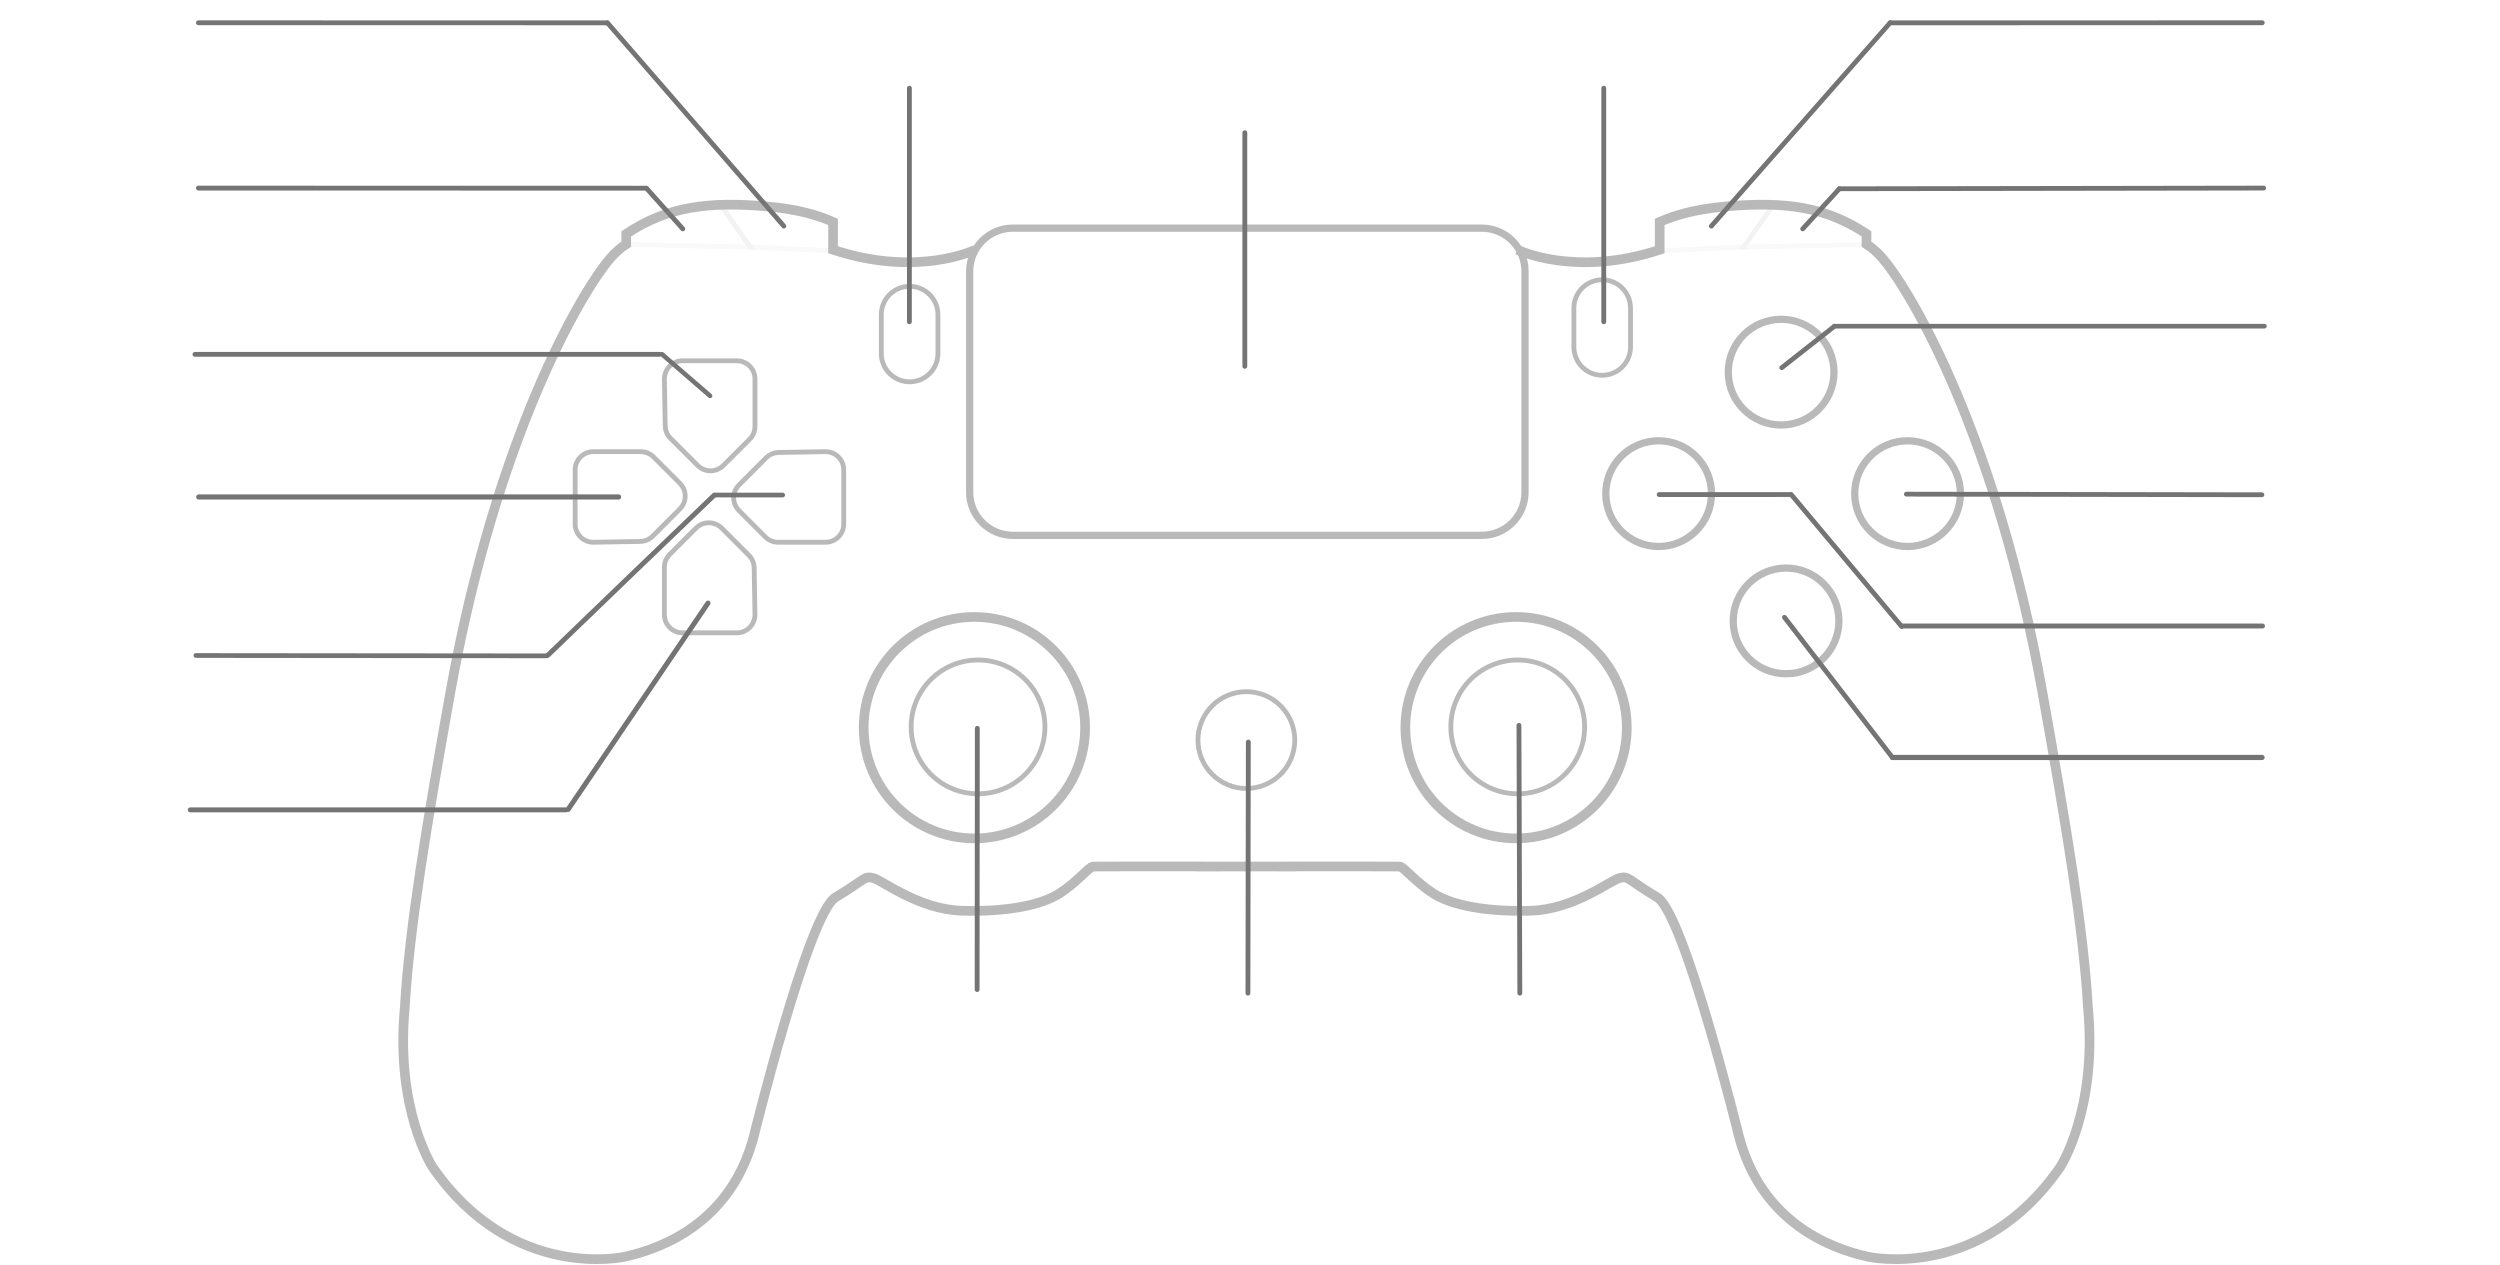
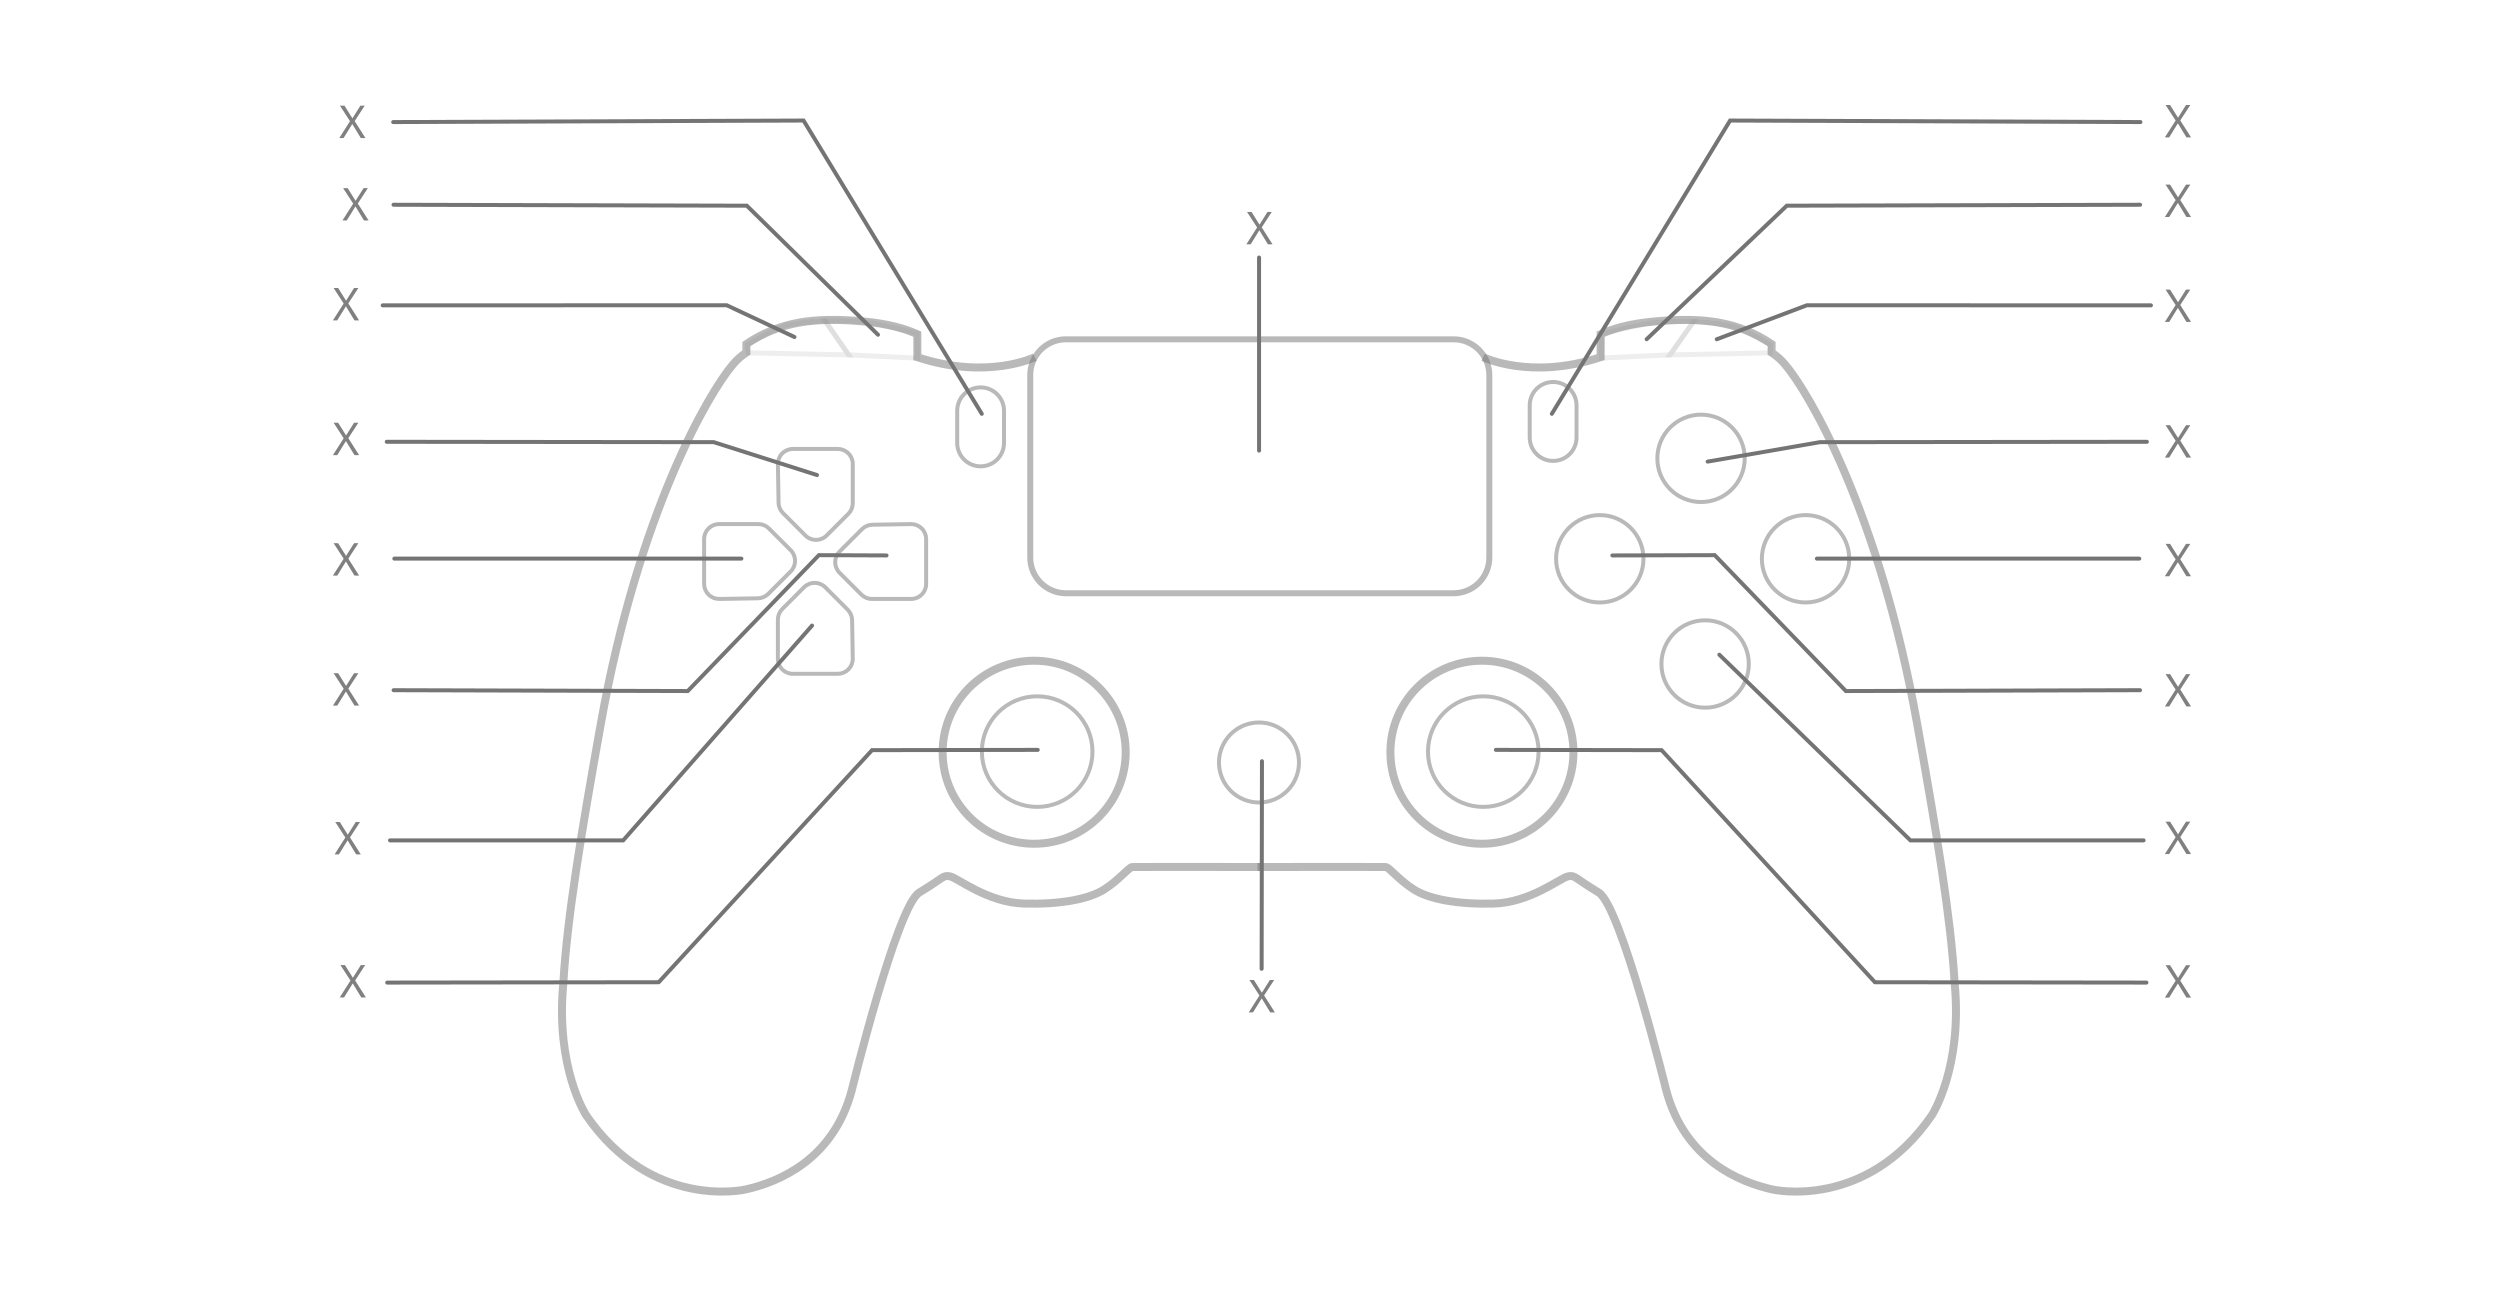
- <svg xmlns="http://www.w3.org/2000/svg" width="1033.296" height="522.442" viewBox="0 0 1033.296 522.442" version="1.1" id="svg75">
+ <svg xmlns="http://www.w3.org/2000/svg" width="1250" height="650" viewBox="0 0 1250 650" version="1.1" id="svg75" fill="none">
  <defs id="defs79" />
-   <g id="ps4_android" transform="translate(-1896.351 -1533.57)">
-     <path id="path_4780" d="M 0,0 168.983,0.027" transform="translate(1978.356,1542.979)" fill="none" stroke="#747474" stroke-linecap="round" stroke-width="2" />
-     <path id="path_4820" d="M 0,0 185.114,0.039" transform="translate(1978.356,1611.312)" fill="none" stroke="#747474" stroke-linecap="round" stroke-width="2" />
-     <path id="path_4865" d="m 1978.496,1738.975 h 173.523" fill="none" stroke="#747474" stroke-linecap="round" stroke-width="2.136" />
-     <path id="path_3656" d="M 10.189,0.348 55.798,54.833" transform="translate(2626.548,1737.683)" fill="none" stroke="#747474" stroke-linecap="round" stroke-width="2" />
-     <path id="path_4867" d="m 2831.245,1738.066 -146.944,-0.253" fill="none" stroke="#747474" stroke-linecap="round" stroke-width="1.984" />
-     <path id="path_4868" d="M 27.019,0 -27.375,0.006" transform="translate(2609.481,1737.975)" fill="none" stroke="#747474" stroke-linecap="round" stroke-width="2" />
-     <path id="path_4895" d="M 2831.485,1792.306 H 2682.548" fill="none" stroke="#747474" stroke-linecap="round" stroke-width="2.044" />
-     <path id="path_4896" d="M 2831.311,1846.638 H 2678.532" fill="none" stroke="#747474" stroke-linecap="round" stroke-width="2.139" />
-     <path id="path_3658" d="M -17.066,-23.839 27.564,34.096" transform="translate(2650.958,1812.558)" fill="none" stroke="#747474" stroke-linecap="round" stroke-width="2" />
-     <path id="path_4821" d="m 2178.554,1628.167 -14.849,-16.622" fill="none" stroke="#747474" stroke-linecap="round" stroke-width="2" />
-     <path id="path_4781" d="m 2147.43,1543.029 72.888,83.994" fill="none" stroke="#747474" stroke-linecap="round" stroke-width="2" />
-     <path id="path_4782" d="m 2831.39,1542.978 -153.863,0.033" fill="none" stroke="#747474" stroke-linecap="round" stroke-width="1.998" />
-     <path id="path_4822" d="m 2831.956,1611.305 -175.36,0.284" fill="none" stroke="#747474" stroke-linecap="round" stroke-width="1.986" />
-     <path id="path_4823" d="m 2641.443,1628.167 15.145,-16.584" fill="none" stroke="#747474" stroke-linecap="round" stroke-width="2" />
-     <path id="path_4783" d="M 2677.57,1542.997 2603.68,1627.023" fill="none" stroke="#747474" stroke-linecap="round" stroke-width="2" />
-     <path id="path_4897" d="M 0.08,-11.417 0,96.555" transform="translate(2300.217,1846.016)" fill="none" stroke="#747474" stroke-linecap="round" stroke-width="2" />
-     <path id="path_4824" d="M0,0V96.555" transform="translate(2272.217 1570.016)" fill="none" stroke="#747474" stroke-linecap="round" stroke-width="2" />
-     <path id="path_4825" d="M0,0V96.555" transform="translate(2559.217 1570.016)" fill="none" stroke="#747474" stroke-linecap="round" stroke-width="2" />
-     <path id="path_4898" d="M 0.163,-25.06 0,78.73" transform="translate(2412.142,1865.326)" fill="none" stroke="#747474" stroke-linecap="round" stroke-width="2" />
-     <path id="path_4899" d="M -0.361,-12.639 0,98.041" transform="translate(2524.523,1846.016)" fill="none" stroke="#747474" stroke-linecap="round" stroke-width="2" />
-     <g id="ps4pro" transform="translate(6310.176 10257.991)">
-       <g id="组_4415" transform="translate(-4247.176 -8639.834)" opacity="0.5">
-         <g id="组_4404" transform="translate(0 0)">
-           <path id="path_t" d="M17.822,0H211.717a17.867,17.867,0,0,1,17.822,17.911v91.154a17.867,17.867,0,0,1-17.822,17.911H17.822A17.867,17.867,0,0,1,0,109.065V17.911A17.867,17.867,0,0,1,17.822,0Z" transform="translate(234.129 9.709)" fill="none" stroke="#747474" stroke-width="3" />
-           <circle id="path_l3" cx="27.65" cy="27.65" r="27.65" fill="none" stroke="#747474" stroke-width="2" transform="translate(209.945 188.205)" />
-           <circle id="path_r3" cx="27.65" cy="27.65" r="27.65" fill="none" stroke="#747474" stroke-width="2" transform="translate(433.003 188.205)" />
-           <circle id="path_triangle" cx="21.843" cy="21.843" r="21.843" transform="translate(547.683 47.384)" fill="none" stroke="#747474" stroke-width="3" />
-           <circle id="path_circle" cx="21.843" cy="21.843" r="21.843" transform="translate(599.943 97.603)" fill="none" stroke="#747474" stroke-width="3" />
-           <circle id="path_x" cx="21.843" cy="21.843" r="21.843" transform="translate(549.724 150.204)" fill="none" stroke="#747474" stroke-width="3" />
-           <circle id="path_square" cx="21.843" cy="21.843" r="21.843" transform="translate(497.056 97.603)" fill="none" stroke="#747474" stroke-width="3" />
-           <path id="path_up" d="M288.121,227.315h22.443a7.5,7.5,0,0,1,7.5,7.5v19.613a7.493,7.493,0,0,1-2.2,5.3L304.987,270.6a7.5,7.5,0,0,1-10.6,0L283.15,259.365a7.5,7.5,0,0,1-2.194-5.172l-.328-19.254A7.5,7.5,0,0,1,288.121,227.315Z" transform="translate(-172.668 -162.783)" fill="none" stroke="#747474" stroke-width="2" />
-           <path id="path_right" d="M369.619,291.879v22.443a7.5,7.5,0,0,1-7.5,7.5H342.51a7.494,7.494,0,0,1-5.3-2.2l-10.878-10.877a7.5,7.5,0,0,1,0-10.6l11.237-11.237a7.5,7.5,0,0,1,5.171-2.194L362,284.385A7.5,7.5,0,0,1,369.619,291.879Z" transform="translate(-187.541 -182.29)" fill="none" stroke="#747474" stroke-width="2" />
-           <path id="path_left" d="M224.577,314.322V291.88a7.5,7.5,0,0,1,7.5-7.495h19.613a7.494,7.494,0,0,1,5.3,2.2l10.878,10.878a7.5,7.5,0,0,1,0,10.6l-11.237,11.236a7.5,7.5,0,0,1-5.171,2.195l-19.254.328A7.5,7.5,0,0,1,224.577,314.322Z" transform="translate(-153.509 -182.29)" fill="none" stroke="#747474" stroke-width="2" />
-           <path id="path_down" d="M310.564,374.528H288.121a7.5,7.5,0,0,1-7.5-7.495V347.42a7.5,7.5,0,0,1,2.2-5.3L293.7,331.243a7.5,7.5,0,0,1,10.6,0l11.236,11.237a7.5,7.5,0,0,1,2.194,5.172l.328,19.254A7.5,7.5,0,0,1,310.564,374.528Z" transform="translate(-172.668 -197.557)" fill="none" stroke="#747474" stroke-width="2" />
-           <rect id="path_options" width="23.408" height="39.467" rx="11.704" transform="translate(483.865 31.053)" fill="none" stroke="#747474" stroke-width="2" />
-           <path id="path_3404" d="M230.053,154.69s23.6,11.613,58.741,0V143.181c5.844-2.541,13.7-5.182,27.456-6.407,24.045-2.14,41.164.066,58.025,11.335v4.262a30.664,30.664,0,0,1,6.625,5.854c12.247,14.289,47.273,74.291,66.125,179.622,9.707,54.235,16.938,97.438,18.775,129.944,4.021,42.24-11.4,65.932-11.4,65.932C421.429,581.6,374.8,570.868,374.8,570.868c-16.919-3.757-43.885-15.017-53.157-49.381,0,0-22.67-92.43-33.854-99.141-12.248-7.349-11.656-8.851-15.433-8.035s-18.781,13.065-36.95,13.575-32.458-2.245-40.012-7.043-12.351-11.126-14.086-11.228c-.9-.052-23.163-.051-44.5-.037v.037s-8.259-.01-19.578-.021" transform="translate(230.535 -136.044)" fill="none" stroke="#747474" stroke-width="4" />
-           <circle id="path_ps" cx="20.006" cy="20.006" r="20.006" transform="translate(328.492 201.293)" fill="none" stroke="#747474" stroke-width="2" />
-           <rect id="path_create" width="23.408" height="39.467" rx="11.704" transform="translate(197.609 33.756)" fill="none" stroke="#747474" stroke-width="2" />
-           <path id="path_3" d="m 353.648,154.69 c 0,0 -23.6,11.613 -58.741,0 v -11.509 c -5.844,-2.541 -13.7,-5.182 -27.456,-6.407 -24.045,-2.14 -41.164,0.066 -58.025,11.335 v 4.262 a 30.665,30.665 0 0 0 -6.625,5.854 c -12.247,14.289 -47.273,74.291 -66.125,179.622 -9.707,54.235 -16.938,97.438 -18.775,129.944 -4.021,42.239 11.4,65.932 11.4,65.932 32.971,47.877 79.599,37.145 79.599,37.145 16.919,-3.757 43.885,-15.017 53.157,-49.381 0,0 22.67,-92.43 33.854,-99.141 12.248,-7.349 11.656,-8.851 15.433,-8.034 3.777,0.817 18.781,13.065 36.95,13.575 18.169,0.51 32.458,-2.245 40.012,-7.043 7.554,-4.798 12.351,-11.126 14.086,-11.228 0.9,-0.053 23.163,-0.051 44.5,-0.037 v 0.037 c 0,0 8.259,-0.01 19.578,-0.021" transform="translate(-117.232,-136.044)" fill="none" stroke="#747474" stroke-width="4" style="display:inline" />
-         </g>
-         <g id="椭圆_2190" transform="translate(188.326 168.412)" fill="none" stroke="#747474" stroke-width="4">
-           <circle cx="47.762" cy="47.762" r="47.762" stroke="none" id="circle59" />
-           <circle cx="47.762" cy="47.762" r="45.762" fill="none" id="circle61" />
-         </g>
-         <g id="椭圆_2209" transform="translate(412.21 168.412)" fill="none" stroke="#747474" stroke-width="4">
-           <circle cx="47.762" cy="47.762" r="47.762" stroke="none" id="circle64" />
-           <circle cx="47.762" cy="47.762" r="45.762" fill="none" id="circle66" />
-         </g>
-       </g>
+   <g id="group_texts" transform="translate(43.75825,11.51837)">
+     <g id="inputs" transform="translate(62.01935,48.73171)">
+       <circle id="path_b0" cx="746.78" cy="271.74" r="21.843" fill="transparent" cursor="pointer" stroke="#747474" stroke-width="2" opacity="0.5" />
+       <circle id="path_b1" cx="796.999" cy="219.139" r="21.843" fill="transparent" cursor="pointer" stroke="#747474" stroke-width="2" opacity="0.5" />
+       <circle id="path_b2" cx="694.112" cy="219.139" r="21.843" fill="transparent" cursor="pointer" stroke="#747474" stroke-width="2" opacity="0.5" />
+       <circle id="path_b3" cx="744.739" cy="168.92" r="21.843" fill="transparent" cursor="pointer" stroke="#747474" stroke-width="2" opacity="0.5" />
+       <path id="path_b4" d="m 306.721,100.096 11.783,17.09 34.493,1.632 -0.305,-12.38 c 0,0 -17.34,-4.602 -26.215,-5.702 -6.538,-0.81 -19.755,-0.64 -19.755,-0.64 z" fill="transparent" cursor="pointer" stroke="#747474" stroke-width="2.5" opacity="0.5" stroke-opacity="0.25" />
+       <path id="path_b5" d="m 740.997,100.494 -11.729,16.683 -34.337,1.593 0.303,-12.085 c 0,0 17.262,-4.492 26.097,-5.566 6.509,-0.791 19.666,-0.625 19.666,-0.625 z" fill="transparent" cursor="pointer" stroke="#747474" stroke-width="2.5" opacity="0.5" stroke-opacity="0.25" />
+       <path id="path_b6" d="m 306.81,100.242 11.798,16.977 -50.316,-1.047 -0.333,-4.003 c 0,0 11.699,-7.33 18.221,-9.342 6.623,-2.043 20.631,-2.585 20.631,-2.585 z" fill="transparent" cursor="pointer" stroke="#747474" stroke-width="2.5" opacity="0.5" stroke-opacity="0.25" />
+       <path id="path_b7" d="m 740.908,100.636 -11.744,16.573 50.088,-1.022 0.332,-3.907 c 0,0 -11.646,-7.155 -18.139,-9.119 -6.593,-1.994 -20.538,-2.524 -20.538,-2.524 z" fill="transparent" cursor="pointer" stroke="#747474" stroke-width="2.5" opacity="0.5" stroke-opacity="0.25" />
+       <rect id="path_b8" width="23.408" height="39.467" rx="11.704" fill="transparent" cursor="pointer" stroke="#747474" stroke-width="2" x="372.822" y="133.449" opacity="0.5" />
+       <rect id="path_b9" width="23.408" height="39.467" rx="11.704" fill="transparent" cursor="pointer" stroke="#747474" stroke-width="2" x="659.078" y="130.746" opacity="0.5" />
+       <circle id="path_b10" cx="412.808" cy="315.548" r="27.65" fill="transparent" cursor="pointer" stroke="#747474" stroke-width="2" opacity="0.5" />
+       <circle id="path_b11" cx="635.866" cy="315.548" r="27.65" fill="transparent" cursor="pointer" stroke="#747474" stroke-width="2" opacity="0.5" />
+       <path id="path_b12" d="m 290.666,164.225 h 22.443 a 7.5,7.5 0 0 1 7.5,7.5 v 19.613 a 7.493,7.493 0 0 1 -2.2,5.3 l -10.877,10.872 a 7.5,7.5 0 0 1 -10.6,0 l -11.237,-11.235 a 7.5,7.5 0 0 1 -2.194,-5.172 l -0.328,-19.254 a 7.5,7.5 0 0 1 7.493,-7.624 z" fill="transparent" cursor="pointer" stroke="#747474" stroke-width="2" opacity="0.5" />
+       <path id="path_b13" d="m 313.109,276.664 h -22.443 a 7.5,7.5 0 0 1 -7.5,-7.495 v -19.613 a 7.5,7.5 0 0 1 2.2,-5.3 l 10.879,-10.877 a 7.5,7.5 0 0 1 10.6,0 l 11.236,11.237 a 7.5,7.5 0 0 1 2.194,5.172 l 0.328,19.254 a 7.5,7.5 0 0 1 -7.494,7.622 z" fill="transparent" cursor="pointer" stroke="#747474" stroke-width="2" opacity="0.5" />
+       <path id="path_b14" d="m 246.281,231.725 v -22.442 a 7.5,7.5 0 0 1 7.5,-7.495 h 19.613 a 7.494,7.494 0 0 1 5.3,2.2 l 10.878,10.878 a 7.5,7.5 0 0 1 0,10.6 l -11.237,11.236 a 7.5,7.5 0 0 1 -5.171,2.195 l -19.254,0.328 a 7.5,7.5 0 0 1 -7.629,-7.5 z" fill="transparent" cursor="pointer" stroke="#747474" stroke-width="2" opacity="0.5" />
+       <path id="path_b15" d="m 357.291,209.282 v 22.443 a 7.5,7.5 0 0 1 -7.5,7.5 h -19.609 a 7.494,7.494 0 0 1 -5.3,-2.2 l -10.878,-10.877 a 7.5,7.5 0 0 1 0,-10.6 l 11.237,-11.237 a 7.5,7.5 0 0 1 5.171,-2.194 l 19.26,-0.329 a 7.5,7.5 0 0 1 7.619,7.494 z" fill="transparent" cursor="pointer" stroke="#747474" stroke-width="2" opacity="0.5" />
+       <circle id="path_b16" cx="523.711" cy="320.992" r="20.006" fill="transparent" cursor="pointer" stroke="#747474" stroke-width="2" opacity="0.5" />
+       <path id="path_b17" d="m 427.164,109.402 h 193.895 a 17.867,17.867 0 0 1 17.822,17.911 v 91.154 a 17.867,17.867 0 0 1 -17.822,17.911 h -193.895 a 17.867,17.867 0 0 1 -17.822,-17.911 v -91.154 a 17.867,17.867 0 0 1 17.822,-17.911 z" fill="transparent" cursor="pointer" stroke="#747474" stroke-width="3" opacity="0.5" />
    </g>
-     <path id="path_l1" d="m 298.247,85.136 11.798,16.977 -50.316,-1.047 -0.333,-4.003 c 0,0 11.699,-7.33 18.221,-9.342 6.623,-2.043 20.631,-2.585 20.631,-2.585 z" fill="none" stroke="#747474" stroke-width="2.004" opacity="0.5" style="stroke:#b2b2b2;stroke-opacity:0.165" transform="translate(1896.351,1533.57)" />
-     <path id="path_l2" d="m 2194.508,1618.56 11.783,17.09 34.493,1.632 -0.305,-12.38 c 0,0 -17.34,-4.602 -26.215,-5.702 -6.538,-0.81 -19.755,-0.64 -19.755,-0.64 z" fill="none" stroke="#747474" stroke-width="2.004" opacity="0.5" style="stroke:#b2b2b2;stroke-opacity:0.165" />
-     <path id="path_r1" d="m 2628.695,1619.1 -11.744,16.573 50.088,-1.022 0.332,-3.907 c 0,0 -11.646,-7.155 -18.139,-9.119 -6.593,-1.994 -20.538,-2.524 -20.538,-2.524 z" fill="none" stroke="#747474" stroke-width="2.004" opacity="0.5" style="stroke:#b2b2b2;stroke-opacity:0.165" />
-     <path id="path_r2" d="m 2628.784,1618.958 -11.729,16.683 -34.337,1.593 0.303,-12.085 c 0,0 17.262,-4.492 26.097,-5.566 6.509,-0.791 19.666,-0.625 19.666,-0.625 z" fill="none" stroke="#747474" stroke-width="2.004" opacity="0.5" style="stroke:#b2b2b2;stroke-opacity:0.165" />
-     <path id="path_4986-1" d="m 1976.923,1680.028 h 192.059" fill="none" stroke="#747474" stroke-linecap="round" stroke-width="1.999" />
-     <path id="path_4987-1" d="m 2189.822,1697.183 -19.862,-17.194" fill="none" stroke="#747474" stroke-linecap="round" stroke-width="3.771" style="stroke-width:1.905;stroke-dasharray:none" />
-     <path id="path_3534-1" d="m 2191.587,1738.209 -33.104,31.788 -35.63,34.329" fill="none" stroke="#747474" stroke-linecap="round" stroke-width="2.147" style="stroke-width:2.047;stroke-dasharray:none" />
-     <path id="path_5033-8" d="m 2192.146,1738.176 h 27.686" fill="none" stroke="#747474" stroke-linecap="round" stroke-width="2.844" style="opacity:0.99;stroke-width:1.954;stroke-dasharray:none" />
-     <path id="path_5034-1" d="m 1977.312,1804.502 145.019,0.141" fill="none" stroke="#747474" stroke-linecap="round" stroke-width="1.95" />
-     <path id="path_5072-6" d="m 1974.986,1868.305 h 155.195" fill="none" stroke="#747474" stroke-linecap="round" stroke-width="2.036" />
-     <path id="path_3532-0" d="m 2188.979,1782.84 -57.812,85.278" fill="none" stroke="#747474" stroke-linecap="round" stroke-width="2.092" />
-     <path id="path_4991-4-1" d="m 2410.86,1588.419 v 96.555" fill="none" stroke="#747474" stroke-linecap="round" stroke-width="2" />
-     <path id="path_4986" d="M 2832.287,1668.394 H 2654.564" fill="none" stroke="#747474" stroke-linecap="round" stroke-width="1.919" />
-     <path id="path_4987" d="m 2632.791,1685.534 21.763,-17.109" fill="none" stroke="#747474" stroke-linecap="round" stroke-width="3.771" style="stroke-width:1.989;stroke-dasharray:none" />
+     <g id="group_body" transform="translate(62.01935,48.73171)">
+       <circle cx="635.185" cy="315.867" r="45.762" fill="none" id="path_axis_b15" opacity="0.5" stroke="#747474" stroke-width="4" />
+       <circle cx="411.301" cy="315.867" r="45.762" fill="none" id="path_axis_b14" opacity="0.5" stroke="#747474" stroke-width="4" />
+       <path id="path_left_body" d="m 411.629,118.339 c 0,0 -23.6,11.613 -58.741,0 v -11.509 c -5.844,-2.541 -13.7,-5.182 -27.456,-6.407 -24.045,-2.14 -41.164,0.066 -58.025,11.335 v 4.262 a 30.665,30.665 0 0 0 -6.625,5.854 c -12.247,14.289 -47.273,74.291 -66.125,179.622 -9.707,54.235 -16.938,97.438 -18.775,129.944 -4.021,42.239 11.4,65.932 11.4,65.932 32.971,47.877 79.599,37.145 79.599,37.145 16.919,-3.757 43.885,-15.017 53.157,-49.381 0,0 22.67,-92.43 33.854,-99.141 12.248,-7.349 11.656,-8.851 15.433,-8.034 3.777,0.817 18.781,13.065 36.95,13.575 18.169,0.51 32.458,-2.245 40.012,-7.043 7.554,-4.798 12.351,-11.126 14.086,-11.228 0.9,-0.053 23.163,-0.051 44.5,-0.037 v 0.037 c 0,0 8.259,-0.01 19.578,-0.021" fill="none" stroke="#747474" stroke-width="4" opacity="0.5" />
+       <path id="path_right_body" d="m 635.801,118.339 c 0,0 23.6,11.613 58.741,0 v -11.509 c 5.844,-2.541 13.7,-5.182 27.456,-6.407 24.045,-2.14 41.164,0.066 58.025,11.335 v 4.262 a 30.664,30.664 0 0 1 6.625,5.854 c 12.247,14.289 47.273,74.291 66.125,179.622 9.707,54.235 16.938,97.438 18.775,129.944 4.021,42.24 -11.4,65.932 -11.4,65.932 -32.971,47.877 -79.6,37.145 -79.6,37.145 -16.919,-3.757 -43.885,-15.017 -53.157,-49.381 0,0 -22.67,-92.43 -33.854,-99.141 -12.248,-7.349 -11.656,-8.851 -15.433,-8.035 -3.777,0.816 -18.781,13.065 -36.95,13.575 -18.169,0.51 -32.458,-2.245 -40.012,-7.043 -7.554,-4.798 -12.351,-11.126 -14.086,-11.228 -0.9,-0.052 -23.163,-0.051 -44.5,-0.037 v 0.037 c 0,0 -8.259,-0.01 -19.578,-0.021" fill="none" stroke="#747474" stroke-width="4" opacity="0.5" />
+     </g>
+     <g id="group_lines_left" transform="translate(171.9458,93.42107)">
+       <path id="path_line_b4" d="M -18.947,-2.561 157.708,-2.093 223.288,62.424" fill="none" stroke="#747474" stroke-linecap="round" stroke-width="2" />
+       <path id="path_line_b6" d="M 181.524,63.568 147.66,47.685 -24.356,47.739" fill="none" stroke="#747474" stroke-linecap="round" stroke-width="2" />
+       <path id="path_line_b8" d="m -19.107,-43.906 205.176,-0.761 89.119,146.639" fill="none" stroke="#747474" stroke-linecap="round" stroke-width="2" />
+       <path id="path_line_b10" d="m 303.168,270 -82.848,0.135 -106.665,116.04 -135.755,0.176" fill="none" stroke="#747474" stroke-linecap="round" stroke-width="2" />
+       <path id="path_line_b12" d="M 192.792,132.584 141.157,116.141 -22.331,115.955" fill="none" stroke="#747474" stroke-linecap="round" stroke-width="2" stroke-dasharray="none" />
+       <path id="path_line_b13" d="M -20.691,315.245 H 95.895 L 190.32,207.839" fill="none" stroke="#747474" stroke-linecap="round" stroke-width="2" />
+       <path id="path_line_b14" d="M -18.534,174.376 H 154.99" fill="none" stroke="#747474" stroke-linecap="round" stroke-width="2" />
+       <path id="path_line_b15" d="m -18.903,240.161 147.075,0.423 65.571,-67.945 33.815,0.145" fill="none" stroke="#747474" stroke-linecap="round" stroke-width="2" opacity="0.99" stroke-dasharray="none" />
+     </g>
+     <g id="group_lines_right" transform="matrix(-1,0,0,1,1007.352,93.42107)">
+       <path id="path_line_b0" d="M -20.691,315.245 H 95.895 l 95.546,-92.833" fill="none" stroke="#747474" stroke-linecap="round" stroke-width="2" />
+       <path id="path_line_b1" d="M -18.534,174.376 H 142.659" fill="none" stroke="#747474" stroke-linecap="round" stroke-width="2" />
+       <path id="path_line_b2" d="m -18.903,240.161 147.075,0.423 65.571,-67.945 51.19,0.145" fill="none" stroke="#747474" stroke-linecap="round" stroke-width="2" opacity="0.99" stroke-dasharray="none" />
+       <path id="path_line_b3" d="m 197.276,125.859 -56.119,-9.717 -163.488,-0.186" fill="none" stroke="#747474" stroke-linecap="round" stroke-width="2" stroke-dasharray="none" />
+       <path id="path_line_b5" d="M -18.947,-2.561 157.708,-2.093 227.772,64.666" fill="none" stroke="#747474" stroke-linecap="round" stroke-width="2" />
+       <path id="path_line_b7" d="m 192.734,64.689 -45.073,-17.004 -172.017,0.054" fill="none" stroke="#747474" stroke-linecap="round" stroke-width="2" />
+       <path id="path_line_b9" d="m -19.107,-43.906 205.176,-0.761 89.119,146.639" fill="none" stroke="#747474" stroke-linecap="round" stroke-width="2" />
+       <path id="path_line_b11" d="m 303.168,270 -82.848,0.135 -106.665,116.04 -135.755,0.176" fill="none" stroke="#747474" stroke-linecap="round" stroke-width="2" />
+     </g>
+     <g id="group_lines_center">
+       <path id="path_line_b16" d="M 587.221,369.088 587.058,472.878" fill="none" stroke="#747474" stroke-linecap="round" stroke-width="2" />
+       <path id="path_line_b17" d="m 585.775,117.242 v 96.555" fill="none" stroke="#747474" stroke-linecap="round" stroke-width="2" />
+     </g>
+     <text xml:space="preserve" x="585.961" y="110.654" text-anchor="middle" id="text_b17" font-style="normal" font-variant="normal" font-weight="500" font-stretch="normal" font-size="22.667px" font-family="Fira Mono for Powerline" fill="#808080">X</text>
+     <text xml:space="preserve" x="587.142" y="494.683" text-anchor="middle" id="text_b16" font-style="normal" font-variant="normal" font-weight="500" font-stretch="normal" font-size="22.667px" font-family="Fira Mono for Powerline" fill="#808080">X</text>
+     <text xml:space="preserve" x="135.889" y="341.285" text-anchor="end" id="text_b15" font-style="normal" font-variant="normal" font-weight="500" font-stretch="normal" font-size="22.667px" font-family="Fira Mono for Powerline" fill="#808080">X</text>
+     <text xml:space="preserve" x="135.889" y="276.286" text-anchor="end" id="text_b14" font-style="normal" font-variant="normal" font-weight="500" font-stretch="normal" font-size="22.667px" font-family="Fira Mono for Powerline" fill="#808080">X</text>
+     <text xml:space="preserve" x="136.73" y="415.675" text-anchor="end" id="text_b13" font-style="normal" font-variant="normal" font-weight="500" font-stretch="normal" font-size="22.667px" font-family="Fira Mono for Powerline" fill="#808080">X</text>
+     <text xml:space="preserve" x="135.889" y="216.044" text-anchor="end" id="text_b12" font-style="normal" font-variant="normal" font-weight="500" font-stretch="normal" font-size="22.667px" font-family="Fira Mono for Powerline" fill="#808080">X</text>
+     <text xml:space="preserve" x="1038.583" y="487.282" id="text_b11" font-style="normal" font-variant="normal" font-weight="500" font-stretch="normal" font-size="22.667px" font-family="Fira Mono for Powerline" fill="#808080">X</text>
+     <text xml:space="preserve" x="139.296" y="487.208" id="text_b10" text-anchor="end" font-style="normal" font-variant="normal" font-weight="500" font-stretch="normal" font-size="22.667px" font-family="Fira Mono for Powerline" fill="#808080">X</text>
+     <text xml:space="preserve" x="1038.583" y="57.174" id="text_b9" font-style="normal" font-variant="normal" font-weight="500" font-stretch="normal" font-size="22.667px" font-family="Fira Mono for Powerline" fill="#808080">X</text>
+     <text xml:space="preserve" x="139.06" y="57.512" text-anchor="end" id="text_b8" font-style="normal" font-variant="normal" font-weight="500" font-stretch="normal" font-size="22.667px" font-family="Fira Mono for Powerline" fill="#808080">X</text>
+     <text xml:space="preserve" x="1038.583" y="149.461" id="text_b7" font-style="normal" font-variant="normal" font-weight="500" font-stretch="normal" font-size="22.667px" font-family="Fira Mono for Powerline" fill="#808080">X</text>
+     <text xml:space="preserve" x="135.889" y="148.668" text-anchor="end" id="text_b6" font-style="normal" font-variant="normal" font-weight="500" font-stretch="normal" font-size="22.667px" font-family="Fira Mono for Powerline" fill="#808080">X</text>
+     <text xml:space="preserve" x="1038.583" y="96.986" id="text_b5" font-style="normal" font-variant="normal" font-weight="500" font-stretch="normal" font-size="22.667px" font-family="Fira Mono for Powerline" fill="#808080">X</text>
+     <text xml:space="preserve" x="140.645" y="98.731" text-anchor="end" id="text_b4" font-style="normal" font-variant="normal" font-weight="500" font-stretch="normal" font-size="22.667px" font-family="Fira Mono for Powerline" fill="#808080">X</text>
+     <text xml:space="preserve" x="1038.583" y="217.278" id="text_b3" font-style="normal" font-variant="normal" font-weight="500" font-stretch="normal" font-size="22.667px" font-family="Fira Mono for Powerline" fill="#808080">X</text>
+     <text xml:space="preserve" x="1038.583" y="341.726" id="text_b2" font-style="normal" font-variant="normal" font-weight="500" font-stretch="normal" font-size="22.667px" font-family="Fira Mono for Powerline" fill="#808080">X</text>
+     <text xml:space="preserve" x="1038.583" y="276.615" id="text_b1" font-style="normal" font-variant="normal" font-weight="500" font-stretch="normal" font-size="22.667px" font-family="Fira Mono for Powerline" fill="#808080">X</text>
+     <text xml:space="preserve" x="1038.583" y="415.502" id="text_b0" font-style="normal" font-variant="normal" font-weight="500" font-stretch="normal" font-size="22.667px" font-family="Fira Mono for Powerline" fill="#808080">X</text>
  </g>
</svg>
